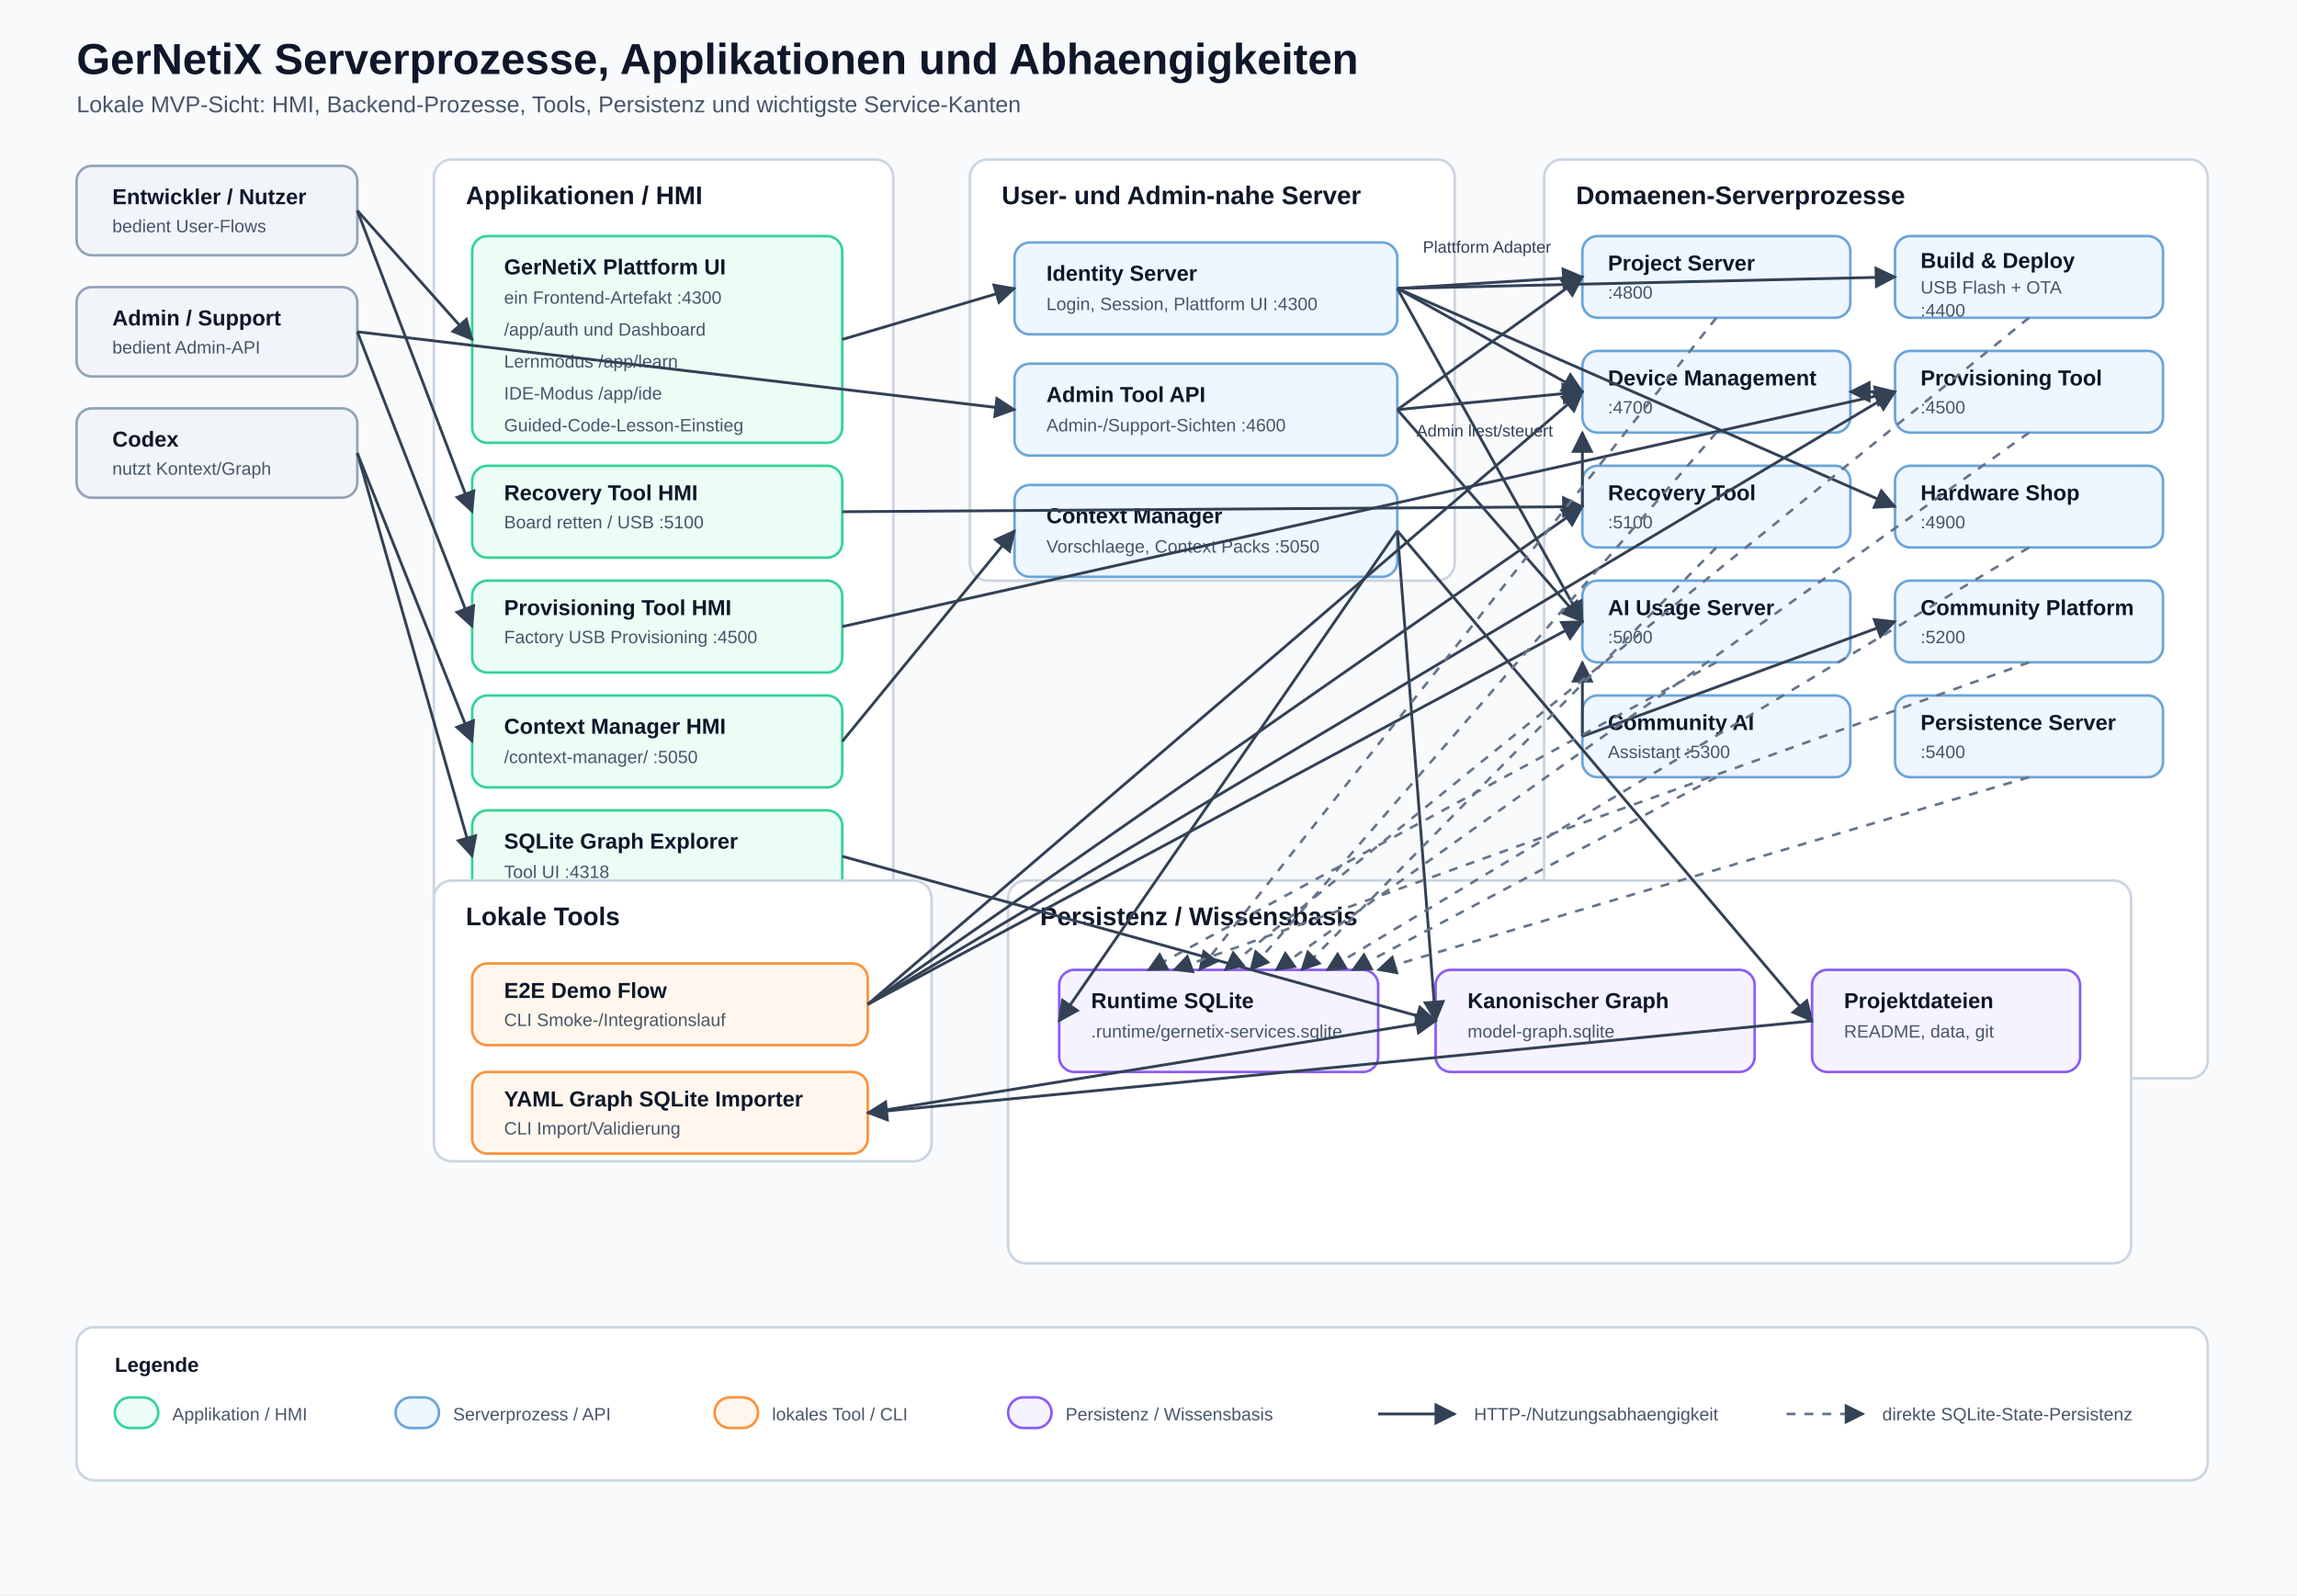
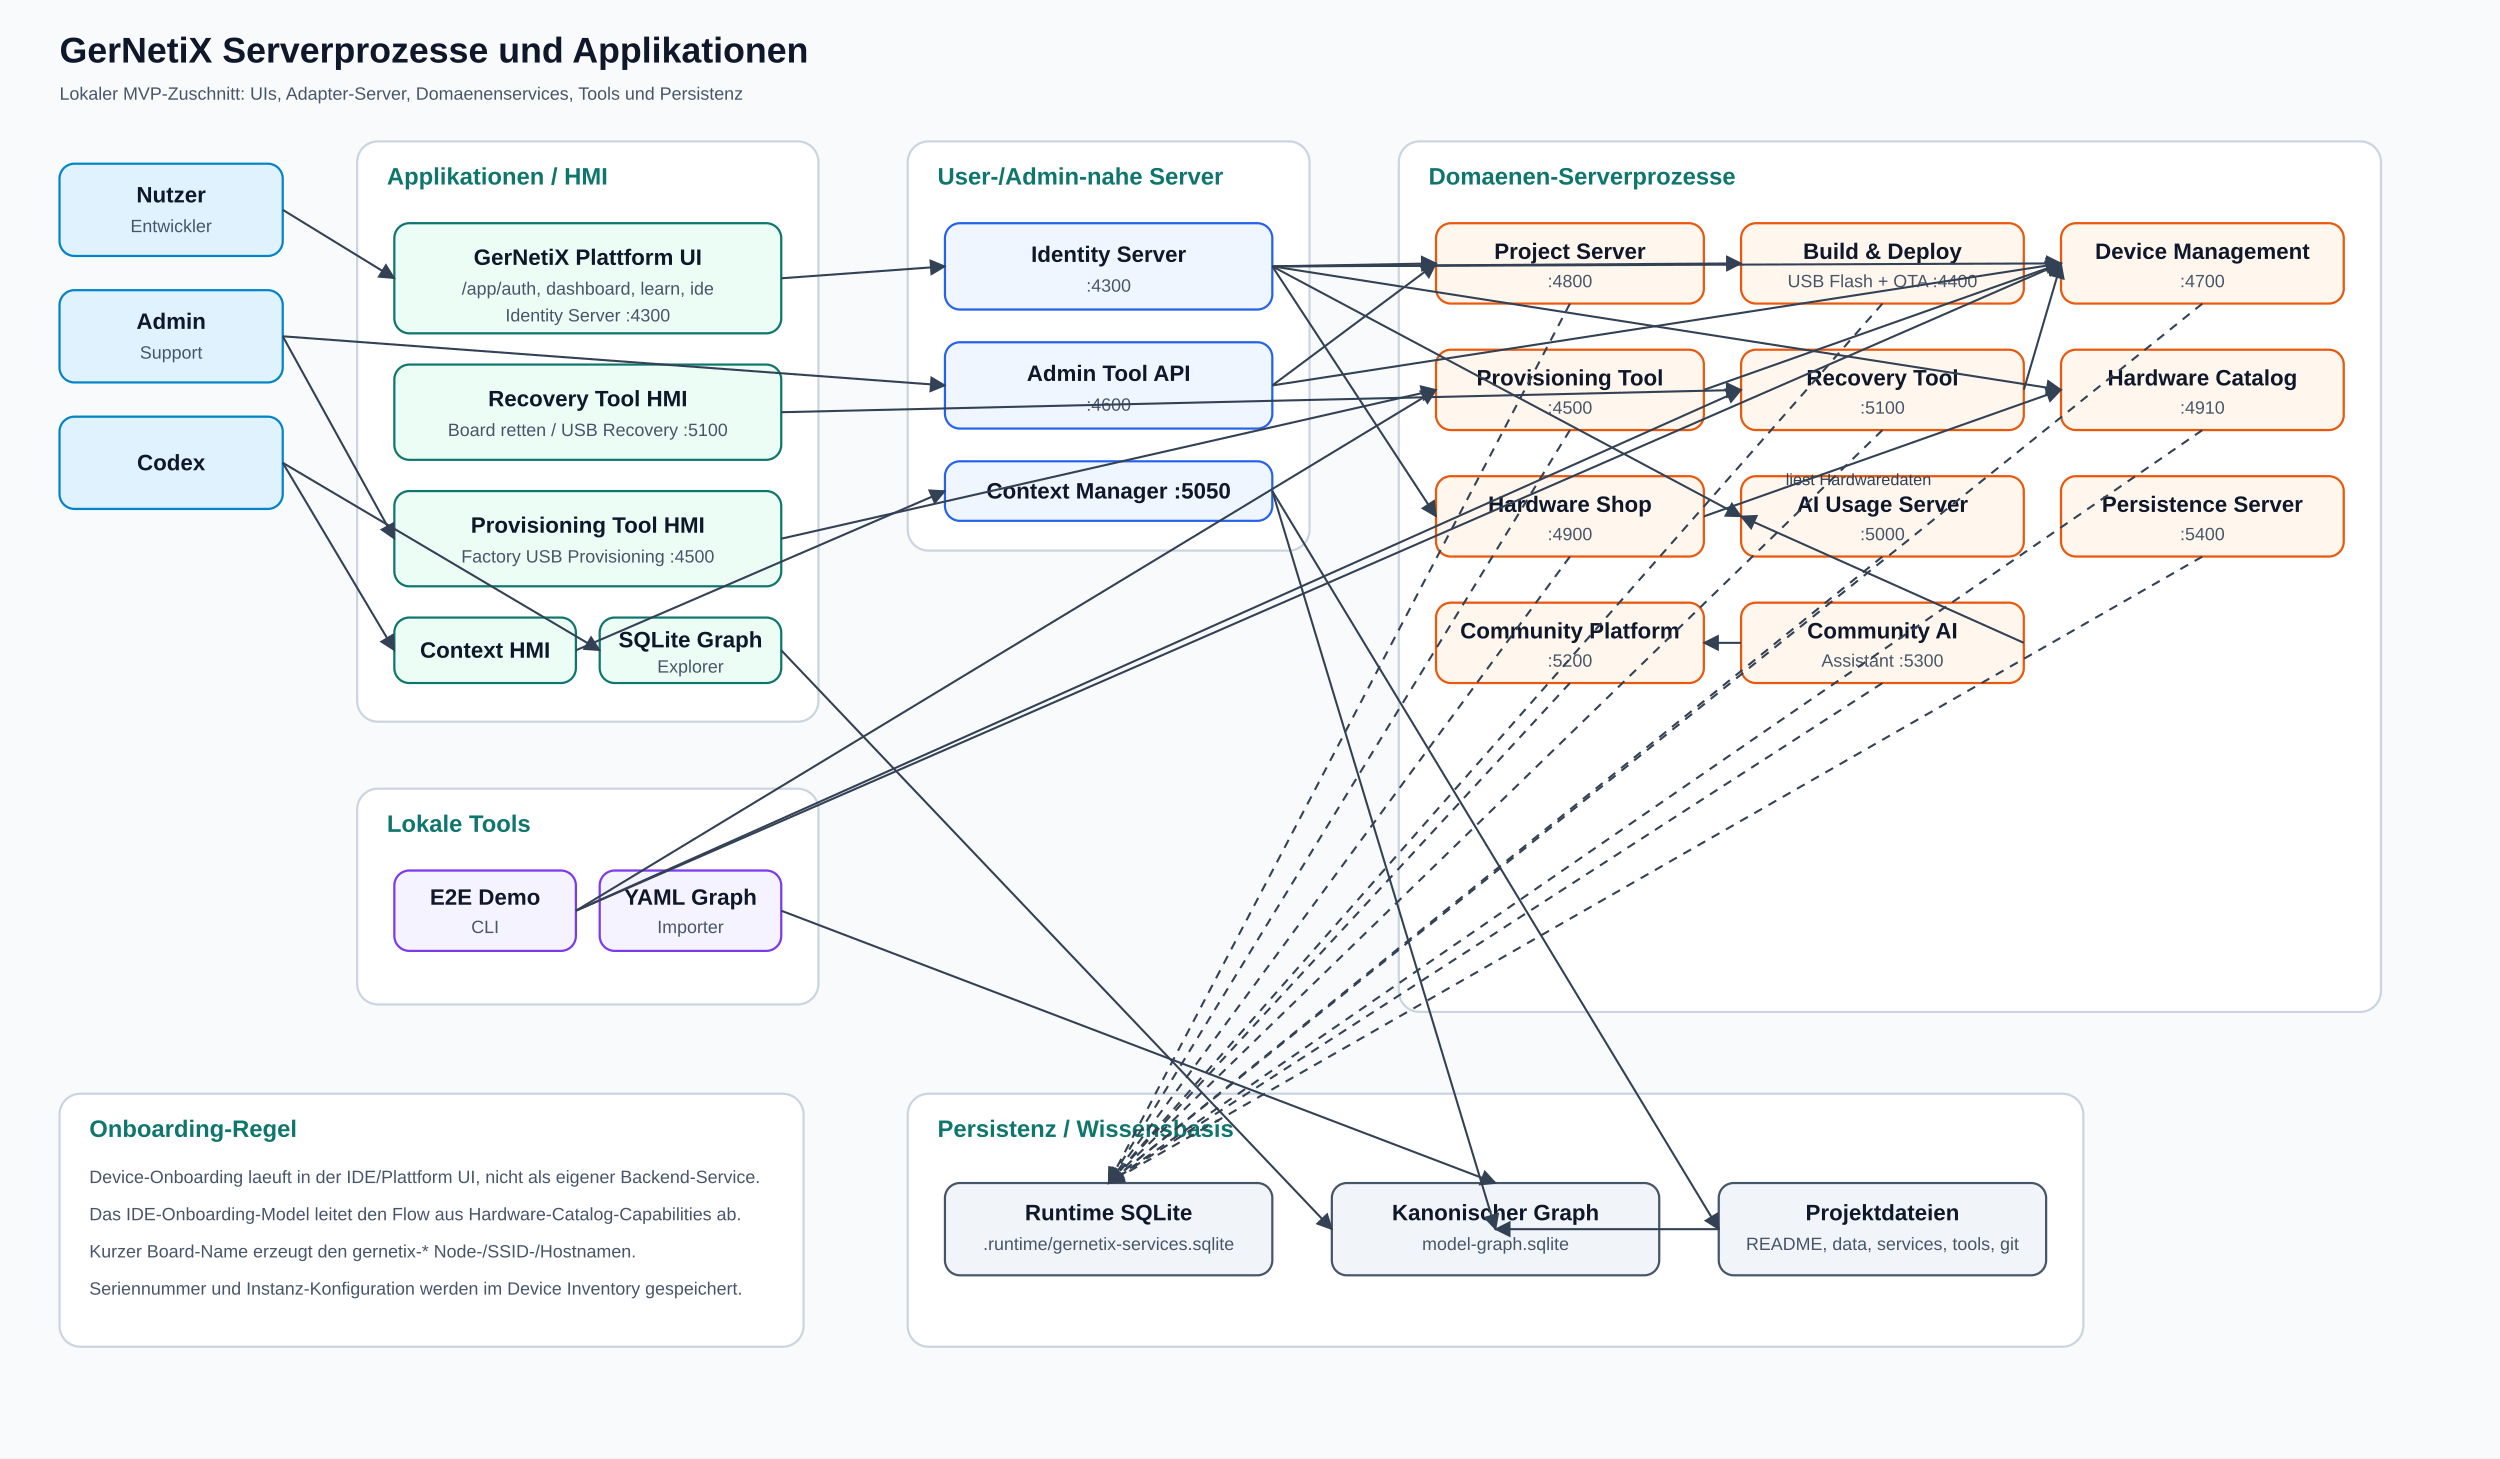
- <svg xmlns="http://www.w3.org/2000/svg" width="1800" height="1250" viewBox="0 0 1800 1250">
+ <svg xmlns="http://www.w3.org/2000/svg" width="1680" height="980" viewBox="0 0 1680 980" role="img" aria-labelledby="title desc">
  <defs>
    <marker id="arrow" viewBox="0 0 10 10" refX="9" refY="5" markerWidth="8" markerHeight="8" orient="auto-start-reverse">
      <path d="M 0 0 L 10 5 L 0 10 z" fill="#334155" />
    </marker>
    <style>
      .bg { fill: #f8fafc; }
-       .title { font: 700 34px Arial, sans-serif; fill: #0f172a; }
-       .subtitle { font: 400 18px Arial, sans-serif; fill: #475569; }
-       .group { fill: #ffffff; stroke: #cbd5e1; stroke-width: 2; rx: 14; }
-       .groupTitle { font: 700 20px Arial, sans-serif; fill: #0f172a; }
-       .node { fill: #eef6ff; stroke: #6aa5d9; stroke-width: 2; rx: 12; }
-       .nodeApp { fill: #ecfdf5; stroke: #34d399; stroke-width: 2; rx: 12; }
-       .nodeTool { fill: #fff7ed; stroke: #fb923c; stroke-width: 2; rx: 12; }
-       .nodeStore { fill: #f5f3ff; stroke: #8b5cf6; stroke-width: 2; rx: 12; }
-       .nodeText { font: 700 17px Arial, sans-serif; fill: #0f172a; }
-       .nodeSmall { font: 400 14px Arial, sans-serif; fill: #475569; }
-       .actor { fill: #f1f5f9; stroke: #94a3b8; stroke-width: 2; rx: 12; }
-       .line { fill: none; stroke: #334155; stroke-width: 2.2; marker-end: url(#arrow); }
-       .dash { fill: none; stroke: #64748b; stroke-width: 2; stroke-dasharray: 7 7; marker-end: url(#arrow); }
-       .label { font: 400 13px Arial, sans-serif; fill: #334155; }
-       .legendTitle { font: 700 16px Arial, sans-serif; fill: #0f172a; }
-       .legendText { font: 400 14px Arial, sans-serif; fill: #475569; }
+       .cluster { fill: #ffffff; stroke: #cbd5e1; stroke-width: 1.5; rx: 14; }
+       .clusterTitle { fill: #0f766e; font: 700 16px Segoe UI, Arial, sans-serif; }
+       .node { fill: #ffffff; stroke: #94a3b8; stroke-width: 1.5; rx: 10; }
+       .app { fill: #ecfdf5; stroke: #0f766e; }
+       .edge { fill: #eff6ff; stroke: #2563eb; }
+       .domain { fill: #fff7ed; stroke: #ea580c; }
+       .tool { fill: #f5f3ff; stroke: #7c3aed; }
+       .store { fill: #f1f5f9; stroke: #475569; }
+       .actor { fill: #e0f2fe; stroke: #0284c7; }
+       .titleText { fill: #0f172a; font: 700 15px Segoe UI, Arial, sans-serif; }
+       .smallText { fill: #475569; font: 12px Segoe UI, Arial, sans-serif; }
+       .label { fill: #334155; font: 11px Segoe UI, Arial, sans-serif; }
+       .line { fill: none; stroke: #334155; stroke-width: 1.4; marker-end: url(#arrow); }
+       .dashed { stroke-dasharray: 6 5; }
    </style>
  </defs>
-   <rect class="bg" x="0" y="0" width="1800" height="1250" />
-   <text class="title" x="60" y="58">GerNetiX Serverprozesse, Applikationen und Abhaengigkeiten</text>
-   <text class="subtitle" x="60" y="88">Lokale MVP-Sicht: HMI, Backend-Prozesse, Tools, Persistenz und wichtigste Service-Kanten</text>
-   <rect class="actor" x="60" y="130" width="220" height="70" />
-   <text class="nodeText" x="88" y="160">Entwickler / Nutzer</text>
-   <text class="nodeSmall" x="88" y="182">bedient User-Flows</text>
-   <rect class="actor" x="60" y="225" width="220" height="70" />
-   <text class="nodeText" x="88" y="255">Admin / Support</text>
-   <text class="nodeSmall" x="88" y="277">bedient Admin-API</text>
-   <rect class="actor" x="60" y="320" width="220" height="70" />
-   <text class="nodeText" x="88" y="350">Codex</text>
-   <text class="nodeSmall" x="88" y="372">nutzt Kontext/Graph</text>
-   <rect class="group" x="340" y="125" width="360" height="610" />
-   <text class="groupTitle" x="365" y="160">Applikationen / HMI</text>
-   <rect class="nodeApp" x="370" y="185" width="290" height="162" />
-   <text class="nodeText" x="395" y="215">GerNetiX Plattform UI</text>
-   <text class="nodeSmall" x="395" y="238">ein Frontend-Artefakt :4300</text>
-   <text class="nodeSmall" x="395" y="263">/app/auth und Dashboard</text>
-   <text class="nodeSmall" x="395" y="288">Lernmodus /app/learn</text>
-   <text class="nodeSmall" x="395" y="313">IDE-Modus /app/ide</text>
-   <text class="nodeSmall" x="395" y="338">Guided-Code-Lesson-Einstieg</text>
-   <rect class="nodeApp" x="370" y="365" width="290" height="72" />
-   <text class="nodeText" x="395" y="392">Recovery Tool HMI</text>
-   <text class="nodeSmall" x="395" y="414">Board retten / USB :5100</text>
-   <rect class="nodeApp" x="370" y="455" width="290" height="72" />
-   <text class="nodeText" x="395" y="482">Provisioning Tool HMI</text>
-   <text class="nodeSmall" x="395" y="504">Factory USB Provisioning :4500</text>
-   <rect class="nodeApp" x="370" y="545" width="290" height="72" />
-   <text class="nodeText" x="395" y="575">Context Manager HMI</text>
-   <text class="nodeSmall" x="395" y="598">/context-manager/ :5050</text>
-   <rect class="nodeApp" x="370" y="635" width="290" height="72" />
-   <text class="nodeText" x="395" y="665">SQLite Graph Explorer</text>
-   <text class="nodeSmall" x="395" y="688">Tool UI :4318</text>
-   <rect class="group" x="760" y="125" width="380" height="330" />
-   <text class="groupTitle" x="785" y="160">User- und Admin-nahe Server</text>
-   <rect class="node" x="795" y="190" width="300" height="72" />
-   <text class="nodeText" x="820" y="220">Identity Server</text>
-   <text class="nodeSmall" x="820" y="243">Login, Session, Plattform UI :4300</text>
-   <rect class="node" x="795" y="285" width="300" height="72" />
-   <text class="nodeText" x="820" y="315">Admin Tool API</text>
-   <text class="nodeSmall" x="820" y="338">Admin-/Support-Sichten :4600</text>
-   <rect class="node" x="795" y="380" width="300" height="72" />
-   <text class="nodeText" x="820" y="410">Context Manager</text>
-   <text class="nodeSmall" x="820" y="433">Vorschlaege, Context Packs :5050</text>
-   <rect class="group" x="1210" y="125" width="520" height="720" />
-   <text class="groupTitle" x="1235" y="160">Domaenen-Serverprozesse</text>
-   <rect class="node" x="1240" y="185" width="210" height="64" />
-   <text class="nodeText" x="1260" y="212">Project Server</text>
-   <text class="nodeSmall" x="1260" y="234">:4800</text>
-   <rect class="node" x="1485" y="185" width="210" height="64" />
-   <text class="nodeText" x="1505" y="210">Build &amp; Deploy</text>
-   <text class="nodeSmall" x="1505" y="230">USB Flash + OTA</text>
-   <text class="nodeSmall" x="1505" y="248">:4400</text>
-   <rect class="node" x="1240" y="275" width="210" height="64" />
-   <text class="nodeText" x="1260" y="302">Device Management</text>
-   <text class="nodeSmall" x="1260" y="324">:4700</text>
-   <rect class="node" x="1485" y="275" width="210" height="64" />
-   <text class="nodeText" x="1505" y="302">Provisioning Tool</text>
-   <text class="nodeSmall" x="1505" y="324">:4500</text>
-   <rect class="node" x="1240" y="365" width="210" height="64" />
-   <text class="nodeText" x="1260" y="392">Recovery Tool</text>
-   <text class="nodeSmall" x="1260" y="414">:5100</text>
-   <rect class="node" x="1485" y="365" width="210" height="64" />
-   <text class="nodeText" x="1505" y="392">Hardware Shop</text>
-   <text class="nodeSmall" x="1505" y="414">:4900</text>
-   <rect class="node" x="1240" y="455" width="210" height="64" />
-   <text class="nodeText" x="1260" y="482">AI Usage Server</text>
-   <text class="nodeSmall" x="1260" y="504">:5000</text>
-   <rect class="node" x="1485" y="455" width="210" height="64" />
-   <text class="nodeText" x="1505" y="482">Community Platform</text>
-   <text class="nodeSmall" x="1505" y="504">:5200</text>
-   <rect class="node" x="1240" y="545" width="210" height="64" />
-   <text class="nodeText" x="1260" y="572">Community AI</text>
-   <text class="nodeSmall" x="1260" y="594">Assistant :5300</text>
-   <rect class="node" x="1485" y="545" width="210" height="64" />
-   <text class="nodeText" x="1505" y="572">Persistence Server</text>
-   <text class="nodeSmall" x="1505" y="594">:5400</text>
-   <rect class="group" x="340" y="690" width="390" height="220" />
-   <text class="groupTitle" x="365" y="725">Lokale Tools</text>
-   <rect class="nodeTool" x="370" y="755" width="310" height="64" />
-   <text class="nodeText" x="395" y="782">E2E Demo Flow</text>
-   <text class="nodeSmall" x="395" y="804">CLI Smoke-/Integrationslauf</text>
-   <rect class="nodeTool" x="370" y="840" width="310" height="64" />
-   <text class="nodeText" x="395" y="867">YAML Graph SQLite Importer</text>
-   <text class="nodeSmall" x="395" y="889">CLI Import/Validierung</text>
-   <rect class="group" x="790" y="690" width="880" height="300" />
-   <text class="groupTitle" x="815" y="725">Persistenz / Wissensbasis</text>
-   <rect class="nodeStore" x="830" y="760" width="250" height="80" />
-   <text class="nodeText" x="855" y="790">Runtime SQLite</text>
-   <text class="nodeSmall" x="855" y="813">.runtime/gernetix-services.sqlite</text>
-   <rect class="nodeStore" x="1125" y="760" width="250" height="80" />
-   <text class="nodeText" x="1150" y="790">Kanonischer Graph</text>
-   <text class="nodeSmall" x="1150" y="813">model-graph.sqlite</text>
-   <rect class="nodeStore" x="1420" y="760" width="210" height="80" />
-   <text class="nodeText" x="1445" y="790">Projektdateien</text>
-   <text class="nodeSmall" x="1445" y="813">README, data, git</text>
-   <line class="line" x1="280" y1="165" x2="370" y2="266" />
-   <line class="line" x1="280" y1="260" x2="795" y2="321" />
-   <line class="line" x1="280" y1="165" x2="370" y2="401" />
-   <line class="line" x1="280" y1="260" x2="370" y2="491" />
-   <line class="line" x1="280" y1="355" x2="370" y2="581" />
-   <line class="line" x1="280" y1="355" x2="370" y2="671" />
-   <line class="line" x1="660" y1="266" x2="795" y2="226" />
-   <line class="line" x1="660" y1="401" x2="1240" y2="397" />
-   <line class="line" x1="660" y1="491" x2="1485" y2="307" />
-   <line class="line" x1="660" y1="581" x2="795" y2="416" />
-   <line class="line" x1="660" y1="671" x2="1125" y2="800" />
-   <line class="line" x1="1095" y1="226" x2="1240" y2="217" />
-   <line class="line" x1="1095" y1="226" x2="1485" y2="217" />
-   <line class="line" x1="1095" y1="226" x2="1485" y2="397" />
-   <line class="line" x1="1095" y1="226" x2="1240" y2="307" />
-   <line class="line" x1="1095" y1="226" x2="1240" y2="487" />
-   <text class="label" x="1115" y="198">Plattform Adapter</text>
-   <line class="line" x1="1095" y1="321" x2="1240" y2="307" />
-   <line class="line" x1="1095" y1="321" x2="1240" y2="217" />
-   <line class="line" x1="1095" y1="321" x2="1240" y2="487" />
-   <text class="label" x="1110" y="342">Admin liest/steuert</text>
-   <line class="line" x1="1485" y1="307" x2="1450" y2="307" />
-   <line class="line" x1="1240" y1="397" x2="1240" y2="339" />
-   <line class="line" x1="1240" y1="577" x2="1485" y2="487" />
-   <line class="line" x1="1240" y1="577" x2="1240" y2="519" />
-   <line class="line" x1="1095" y1="416" x2="1420" y2="800" />
-   <line class="line" x1="1095" y1="416" x2="830" y2="800" />
-   <line class="line" x1="1095" y1="416" x2="1125" y2="800" />
-   <line class="line" x1="680" y1="787" x2="1485" y2="307" />
-   <line class="line" x1="680" y1="787" x2="1240" y2="397" />
-   <line class="line" x1="680" y1="787" x2="1240" y2="307" />
-   <line class="line" x1="680" y1="787" x2="1240" y2="487" />
-   <line class="line" x1="680" y1="872" x2="1125" y2="800" />
-   <line class="line" x1="1420" y1="800" x2="680" y2="872" />
-   <line class="dash" x1="1345" y1="249" x2="940" y2="760" />
-   <line class="dash" x1="1590" y1="249" x2="960" y2="760" />
-   <line class="dash" x1="1345" y1="339" x2="980" y2="760" />
-   <line class="dash" x1="1590" y1="339" x2="1000" y2="760" />
-   <line class="dash" x1="1345" y1="429" x2="1020" y2="760" />
-   <line class="dash" x1="1590" y1="429" x2="1040" y2="760" />
-   <line class="dash" x1="1345" y1="519" x2="900" y2="760" />
-   <line class="dash" x1="1590" y1="519" x2="920" y2="760" />
-   <line class="dash" x1="1345" y1="609" x2="1060" y2="760" />
-   <line class="dash" x1="1590" y1="609" x2="1080" y2="760" />
-   <rect class="group" x="60" y="1040" width="1670" height="120" />
-   <text class="legendTitle" x="90" y="1075">Legende</text>
-   <rect class="nodeApp" x="90" y="1095" width="34" height="24" />
-   <text class="legendText" x="135" y="1113">Applikation / HMI</text>
-   <rect class="node" x="310" y="1095" width="34" height="24" />
-   <text class="legendText" x="355" y="1113">Serverprozess / API</text>
-   <rect class="nodeTool" x="560" y="1095" width="34" height="24" />
-   <text class="legendText" x="605" y="1113">lokales Tool / CLI</text>
-   <rect class="nodeStore" x="790" y="1095" width="34" height="24" />
-   <text class="legendText" x="835" y="1113">Persistenz / Wissensbasis</text>
-   <line class="line" x1="1080" y1="1108" x2="1140" y2="1108" />
-   <text class="legendText" x="1155" y="1113">HTTP-/Nutzungsabhaengigkeit</text>
-   <line class="dash" x1="1400" y1="1108" x2="1460" y2="1108" />
-   <text class="legendText" x="1475" y="1113">direkte SQLite-State-Persistenz</text>
+   <rect class="bg" width="1680" height="980" />
+   <text x="40" y="42" class="titleText" style="font-size:24px">GerNetiX Serverprozesse und Applikationen</text>
+   <text x="40" y="67" class="smallText">Lokaler MVP-Zuschnitt: UIs, Adapter-Server, Domaenenservices, Tools und Persistenz</text>
+   <g id="actors">
+     <rect class="node actor" x="40" y="110" width="150" height="62" rx="10" />
+     <text class="titleText" x="115" y="136" text-anchor="middle">Nutzer</text>
+     <text class="smallText" x="115" y="156" text-anchor="middle">Entwickler</text>
+     <rect class="node actor" x="40" y="195" width="150" height="62" rx="10" />
+     <text class="titleText" x="115" y="221" text-anchor="middle">Admin</text>
+     <text class="smallText" x="115" y="241" text-anchor="middle">Support</text>
+     <rect class="node actor" x="40" y="280" width="150" height="62" rx="10" />
+     <text class="titleText" x="115" y="316" text-anchor="middle">Codex</text>
+   </g>
+   <g id="applications">
+     <rect class="cluster" x="240" y="95" width="310" height="390" rx="14" />
+     <text class="clusterTitle" x="260" y="124">Applikationen / HMI</text>
+     <rect class="node app" x="265" y="150" width="260" height="74" rx="10" />
+     <text class="titleText" x="395" y="178" text-anchor="middle">GerNetiX Plattform UI</text>
+     <text class="smallText" x="395" y="198" text-anchor="middle">/app/auth, dashboard, learn, ide</text>
+     <text class="smallText" x="395" y="216" text-anchor="middle">Identity Server :4300</text>
+     <rect class="node app" x="265" y="245" width="260" height="64" rx="10" />
+     <text class="titleText" x="395" y="273" text-anchor="middle">Recovery Tool HMI</text>
+     <text class="smallText" x="395" y="293" text-anchor="middle">Board retten / USB Recovery :5100</text>
+     <rect class="node app" x="265" y="330" width="260" height="64" rx="10" />
+     <text class="titleText" x="395" y="358" text-anchor="middle">Provisioning Tool HMI</text>
+     <text class="smallText" x="395" y="378" text-anchor="middle">Factory USB Provisioning :4500</text>
+     <rect class="node app" x="265" y="415" width="122" height="44" rx="10" />
+     <text class="titleText" x="326" y="442" text-anchor="middle">Context HMI</text>
+     <rect class="node app" x="403" y="415" width="122" height="44" rx="10" />
+     <text class="titleText" x="464" y="435" text-anchor="middle">SQLite Graph</text>
+     <text class="smallText" x="464" y="452" text-anchor="middle">Explorer</text>
+   </g>
+   <g id="edgeServices">
+     <rect class="cluster" x="610" y="95" width="270" height="275" rx="14" />
+     <text class="clusterTitle" x="630" y="124">User-/Admin-nahe Server</text>
+     <rect class="node edge" x="635" y="150" width="220" height="58" rx="10" />
+     <text class="titleText" x="745" y="176" text-anchor="middle">Identity Server</text>
+     <text class="smallText" x="745" y="196" text-anchor="middle">:4300</text>
+     <rect class="node edge" x="635" y="230" width="220" height="58" rx="10" />
+     <text class="titleText" x="745" y="256" text-anchor="middle">Admin Tool API</text>
+     <text class="smallText" x="745" y="276" text-anchor="middle">:4600</text>
+     <rect class="node edge" x="635" y="310" width="220" height="40" rx="10" />
+     <text class="titleText" x="745" y="335" text-anchor="middle">Context Manager :5050</text>
+   </g>
+   <g id="domainServices">
+     <rect class="cluster" x="940" y="95" width="660" height="585" rx="14" />
+     <text class="clusterTitle" x="960" y="124">Domaenen-Serverprozesse</text>
+     <rect class="node domain" x="965" y="150" width="180" height="54" rx="10" />
+     <text class="titleText" x="1055" y="174" text-anchor="middle">Project Server</text>
+     <text class="smallText" x="1055" y="193" text-anchor="middle">:4800</text>
+     <rect class="node domain" x="1170" y="150" width="190" height="54" rx="10" />
+     <text class="titleText" x="1265" y="174" text-anchor="middle">Build &amp; Deploy</text>
+     <text class="smallText" x="1265" y="193" text-anchor="middle">USB Flash + OTA :4400</text>
+     <rect class="node domain" x="1385" y="150" width="190" height="54" rx="10" />
+     <text class="titleText" x="1480" y="174" text-anchor="middle">Device Management</text>
+     <text class="smallText" x="1480" y="193" text-anchor="middle">:4700</text>
+     <rect class="node domain" x="965" y="235" width="180" height="54" rx="10" />
+     <text class="titleText" x="1055" y="259" text-anchor="middle">Provisioning Tool</text>
+     <text class="smallText" x="1055" y="278" text-anchor="middle">:4500</text>
+     <rect class="node domain" x="1170" y="235" width="190" height="54" rx="10" />
+     <text class="titleText" x="1265" y="259" text-anchor="middle">Recovery Tool</text>
+     <text class="smallText" x="1265" y="278" text-anchor="middle">:5100</text>
+     <rect class="node domain" x="1385" y="235" width="190" height="54" rx="10" />
+     <text class="titleText" x="1480" y="259" text-anchor="middle">Hardware Catalog</text>
+     <text class="smallText" x="1480" y="278" text-anchor="middle">:4910</text>
+     <rect class="node domain" x="965" y="320" width="180" height="54" rx="10" />
+     <text class="titleText" x="1055" y="344" text-anchor="middle">Hardware Shop</text>
+     <text class="smallText" x="1055" y="363" text-anchor="middle">:4900</text>
+     <rect class="node domain" x="1170" y="320" width="190" height="54" rx="10" />
+     <text class="titleText" x="1265" y="344" text-anchor="middle">AI Usage Server</text>
+     <text class="smallText" x="1265" y="363" text-anchor="middle">:5000</text>
+     <rect class="node domain" x="1385" y="320" width="190" height="54" rx="10" />
+     <text class="titleText" x="1480" y="344" text-anchor="middle">Persistence Server</text>
+     <text class="smallText" x="1480" y="363" text-anchor="middle">:5400</text>
+     <rect class="node domain" x="965" y="405" width="180" height="54" rx="10" />
+     <text class="titleText" x="1055" y="429" text-anchor="middle">Community Platform</text>
+     <text class="smallText" x="1055" y="448" text-anchor="middle">:5200</text>
+     <rect class="node domain" x="1170" y="405" width="190" height="54" rx="10" />
+     <text class="titleText" x="1265" y="429" text-anchor="middle">Community AI</text>
+     <text class="smallText" x="1265" y="448" text-anchor="middle">Assistant :5300</text>
+   </g>
+   <g id="tools">
+     <rect class="cluster" x="240" y="530" width="310" height="145" rx="14" />
+     <text class="clusterTitle" x="260" y="559">Lokale Tools</text>
+     <rect class="node tool" x="265" y="585" width="122" height="54" rx="10" />
+     <text class="titleText" x="326" y="608" text-anchor="middle">E2E Demo</text>
+     <text class="smallText" x="326" y="627" text-anchor="middle">CLI</text>
+     <rect class="node tool" x="403" y="585" width="122" height="54" rx="10" />
+     <text class="titleText" x="464" y="608" text-anchor="middle">YAML Graph</text>
+     <text class="smallText" x="464" y="627" text-anchor="middle">Importer</text>
+   </g>
+   <g id="storage">
+     <rect class="cluster" x="610" y="735" width="790" height="170" rx="14" />
+     <text class="clusterTitle" x="630" y="764">Persistenz / Wissensbasis</text>
+     <rect class="node store" x="635" y="795" width="220" height="62" rx="10" />
+     <text class="titleText" x="745" y="820" text-anchor="middle">Runtime SQLite</text>
+     <text class="smallText" x="745" y="840" text-anchor="middle">.runtime/gernetix-services.sqlite</text>
+     <rect class="node store" x="895" y="795" width="220" height="62" rx="10" />
+     <text class="titleText" x="1005" y="820" text-anchor="middle">Kanonischer Graph</text>
+     <text class="smallText" x="1005" y="840" text-anchor="middle">model-graph.sqlite</text>
+     <rect class="node store" x="1155" y="795" width="220" height="62" rx="10" />
+     <text class="titleText" x="1265" y="820" text-anchor="middle">Projektdateien</text>
+     <text class="smallText" x="1265" y="840" text-anchor="middle">README, data, services, tools, git</text>
+   </g>
+   <path class="line" d="M 190 141 L 265 187" />
+   <path class="line" d="M 190 226 L 265 362" />
+   <path class="line" d="M 190 226 L 635 259" />
+   <path class="line" d="M 190 311 L 265 437" />
+   <path class="line" d="M 190 311 L 403 437" />
+   <path class="line" d="M 525 187 L 635 179" />
+   <path class="line" d="M 525 277 L 1170 262" />
+   <path class="line" d="M 525 362 L 965 262" />
+   <path class="line" d="M 387 437 L 635 330" />
+   <path class="line" d="M 525 437 L 895 826" />
+   <path class="line" d="M 855 179 L 965 177" />
+   <path class="line" d="M 855 179 L 1170 177" />
+   <path class="line" d="M 855 179 L 1385 177" />
+   <path class="line" d="M 855 179 L 1385 262" />
+   <path class="line" d="M 855 179 L 965 347" />
+   <path class="line" d="M 855 179 L 1170 347" />
+   <path class="line" d="M 855 259 L 1385 177" />
+   <path class="line" d="M 855 259 L 965 177" />
+   <path class="line" d="M 855 330 L 1155 826" />
+   <path class="line" d="M 855 330 L 1005 826" />
+   <path class="line" d="M 1145 347 L 1385 262" />
+   <text class="label" x="1200" y="326">liest Hardwaredaten</text>
+   <path class="line" d="M 1145 262 L 1385 177" />
+   <path class="line" d="M 1360 262 L 1385 177" />
+   <path class="line" d="M 1360 432 L 1170 347" />
+   <path class="line" d="M 1170 432 L 1145 432" />
+   <path class="line dashed" d="M 1055 204 L 745 795" />
+   <path class="line dashed" d="M 1265 204 L 745 795" />
+   <path class="line dashed" d="M 1480 204 L 745 795" />
+   <path class="line dashed" d="M 1055 289 L 745 795" />
+   <path class="line dashed" d="M 1265 289 L 745 795" />
+   <path class="line dashed" d="M 1480 289 L 745 795" />
+   <path class="line dashed" d="M 1055 374 L 745 795" />
+   <path class="line dashed" d="M 1265 374 L 745 795" />
+   <path class="line dashed" d="M 1480 374 L 745 795" />
+   <path class="line dashed" d="M 1055 459 L 745 795" />
+   <path class="line dashed" d="M 1265 459 L 745 795" />
+   <path class="line" d="M 387 612 L 965 262" />
+   <path class="line" d="M 387 612 L 1170 262" />
+   <path class="line" d="M 387 612 L 1385 177" />
+   <path class="line" d="M 525 612 L 1005 795" />
+   <path class="line" d="M 1155 826 L 1005 826" />
+   <g id="legend">
+     <rect class="cluster" x="40" y="735" width="500" height="170" rx="14" />
+     <text class="clusterTitle" x="60" y="764">Onboarding-Regel</text>
+     <text class="smallText" x="60" y="795">Device-Onboarding laeuft in der IDE/Plattform UI, nicht als eigener Backend-Service.</text>
+     <text class="smallText" x="60" y="820">Das IDE-Onboarding-Model leitet den Flow aus Hardware-Catalog-Capabilities ab.</text>
+     <text class="smallText" x="60" y="845">Kurzer Board-Name erzeugt den gernetix-* Node-/SSID-/Hostnamen.</text>
+     <text class="smallText" x="60" y="870">Seriennummer und Instanz-Konfiguration werden im Device Inventory gespeichert.</text>
+   </g>
</svg>
